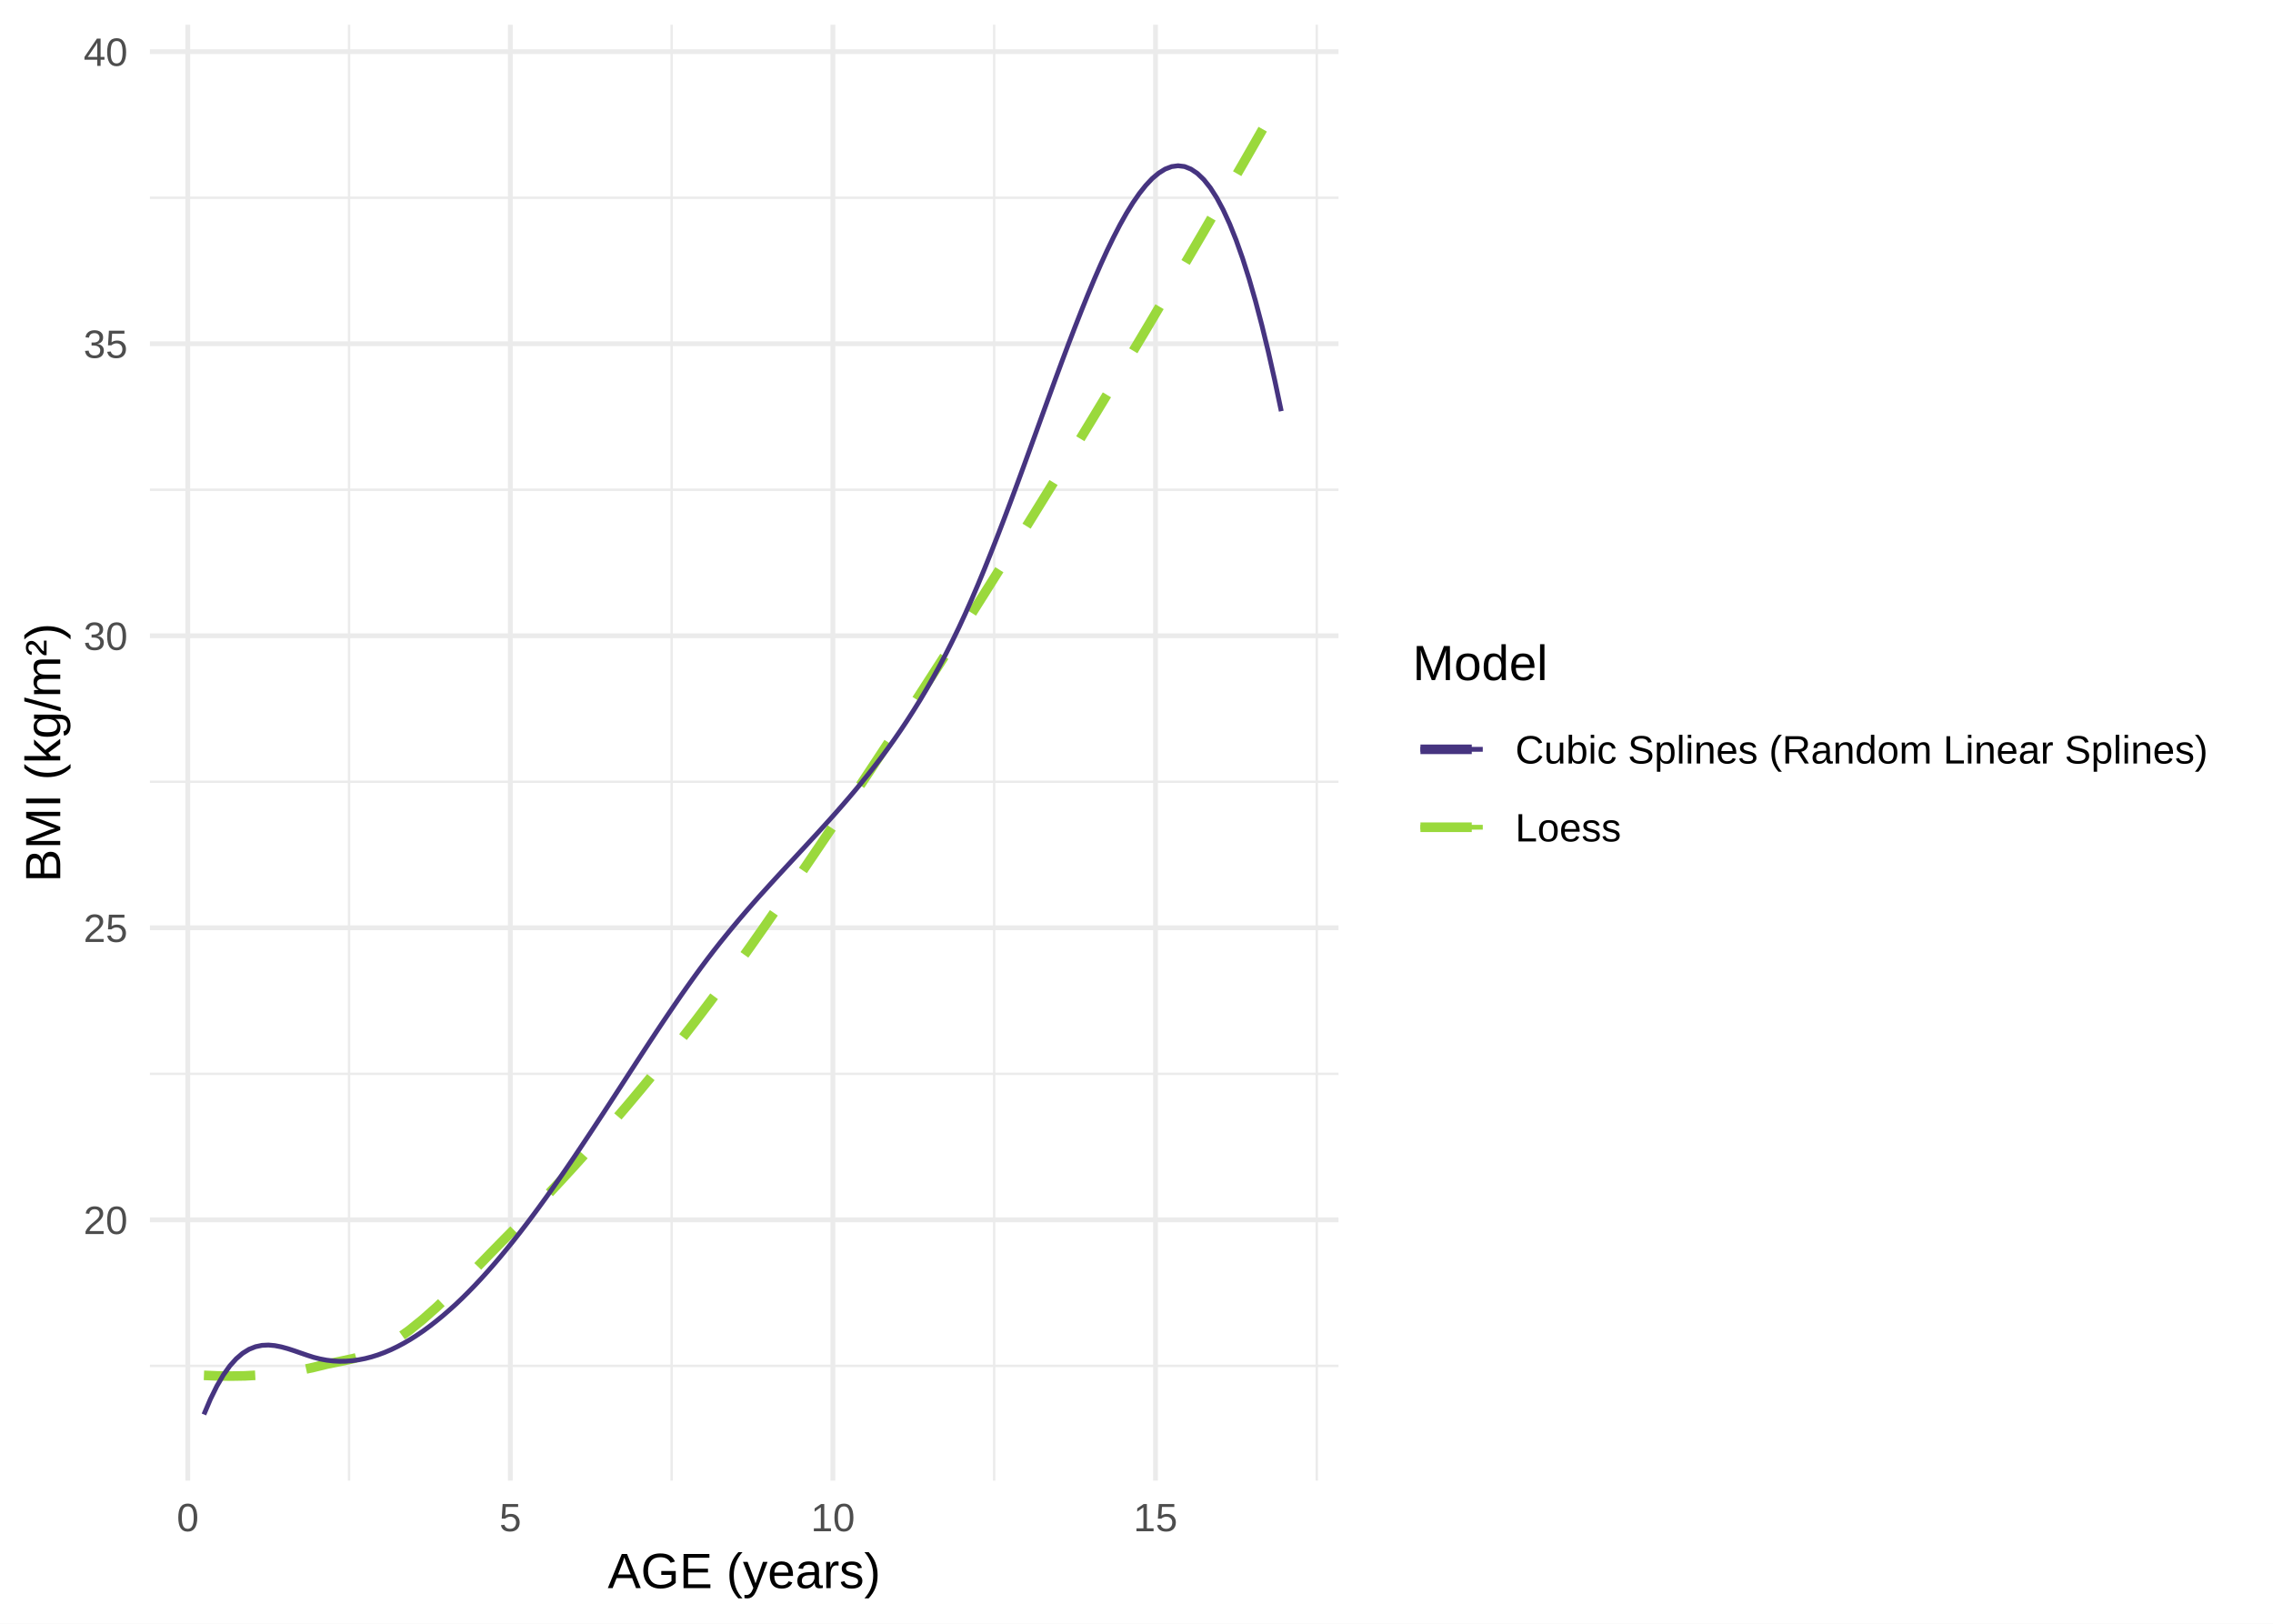
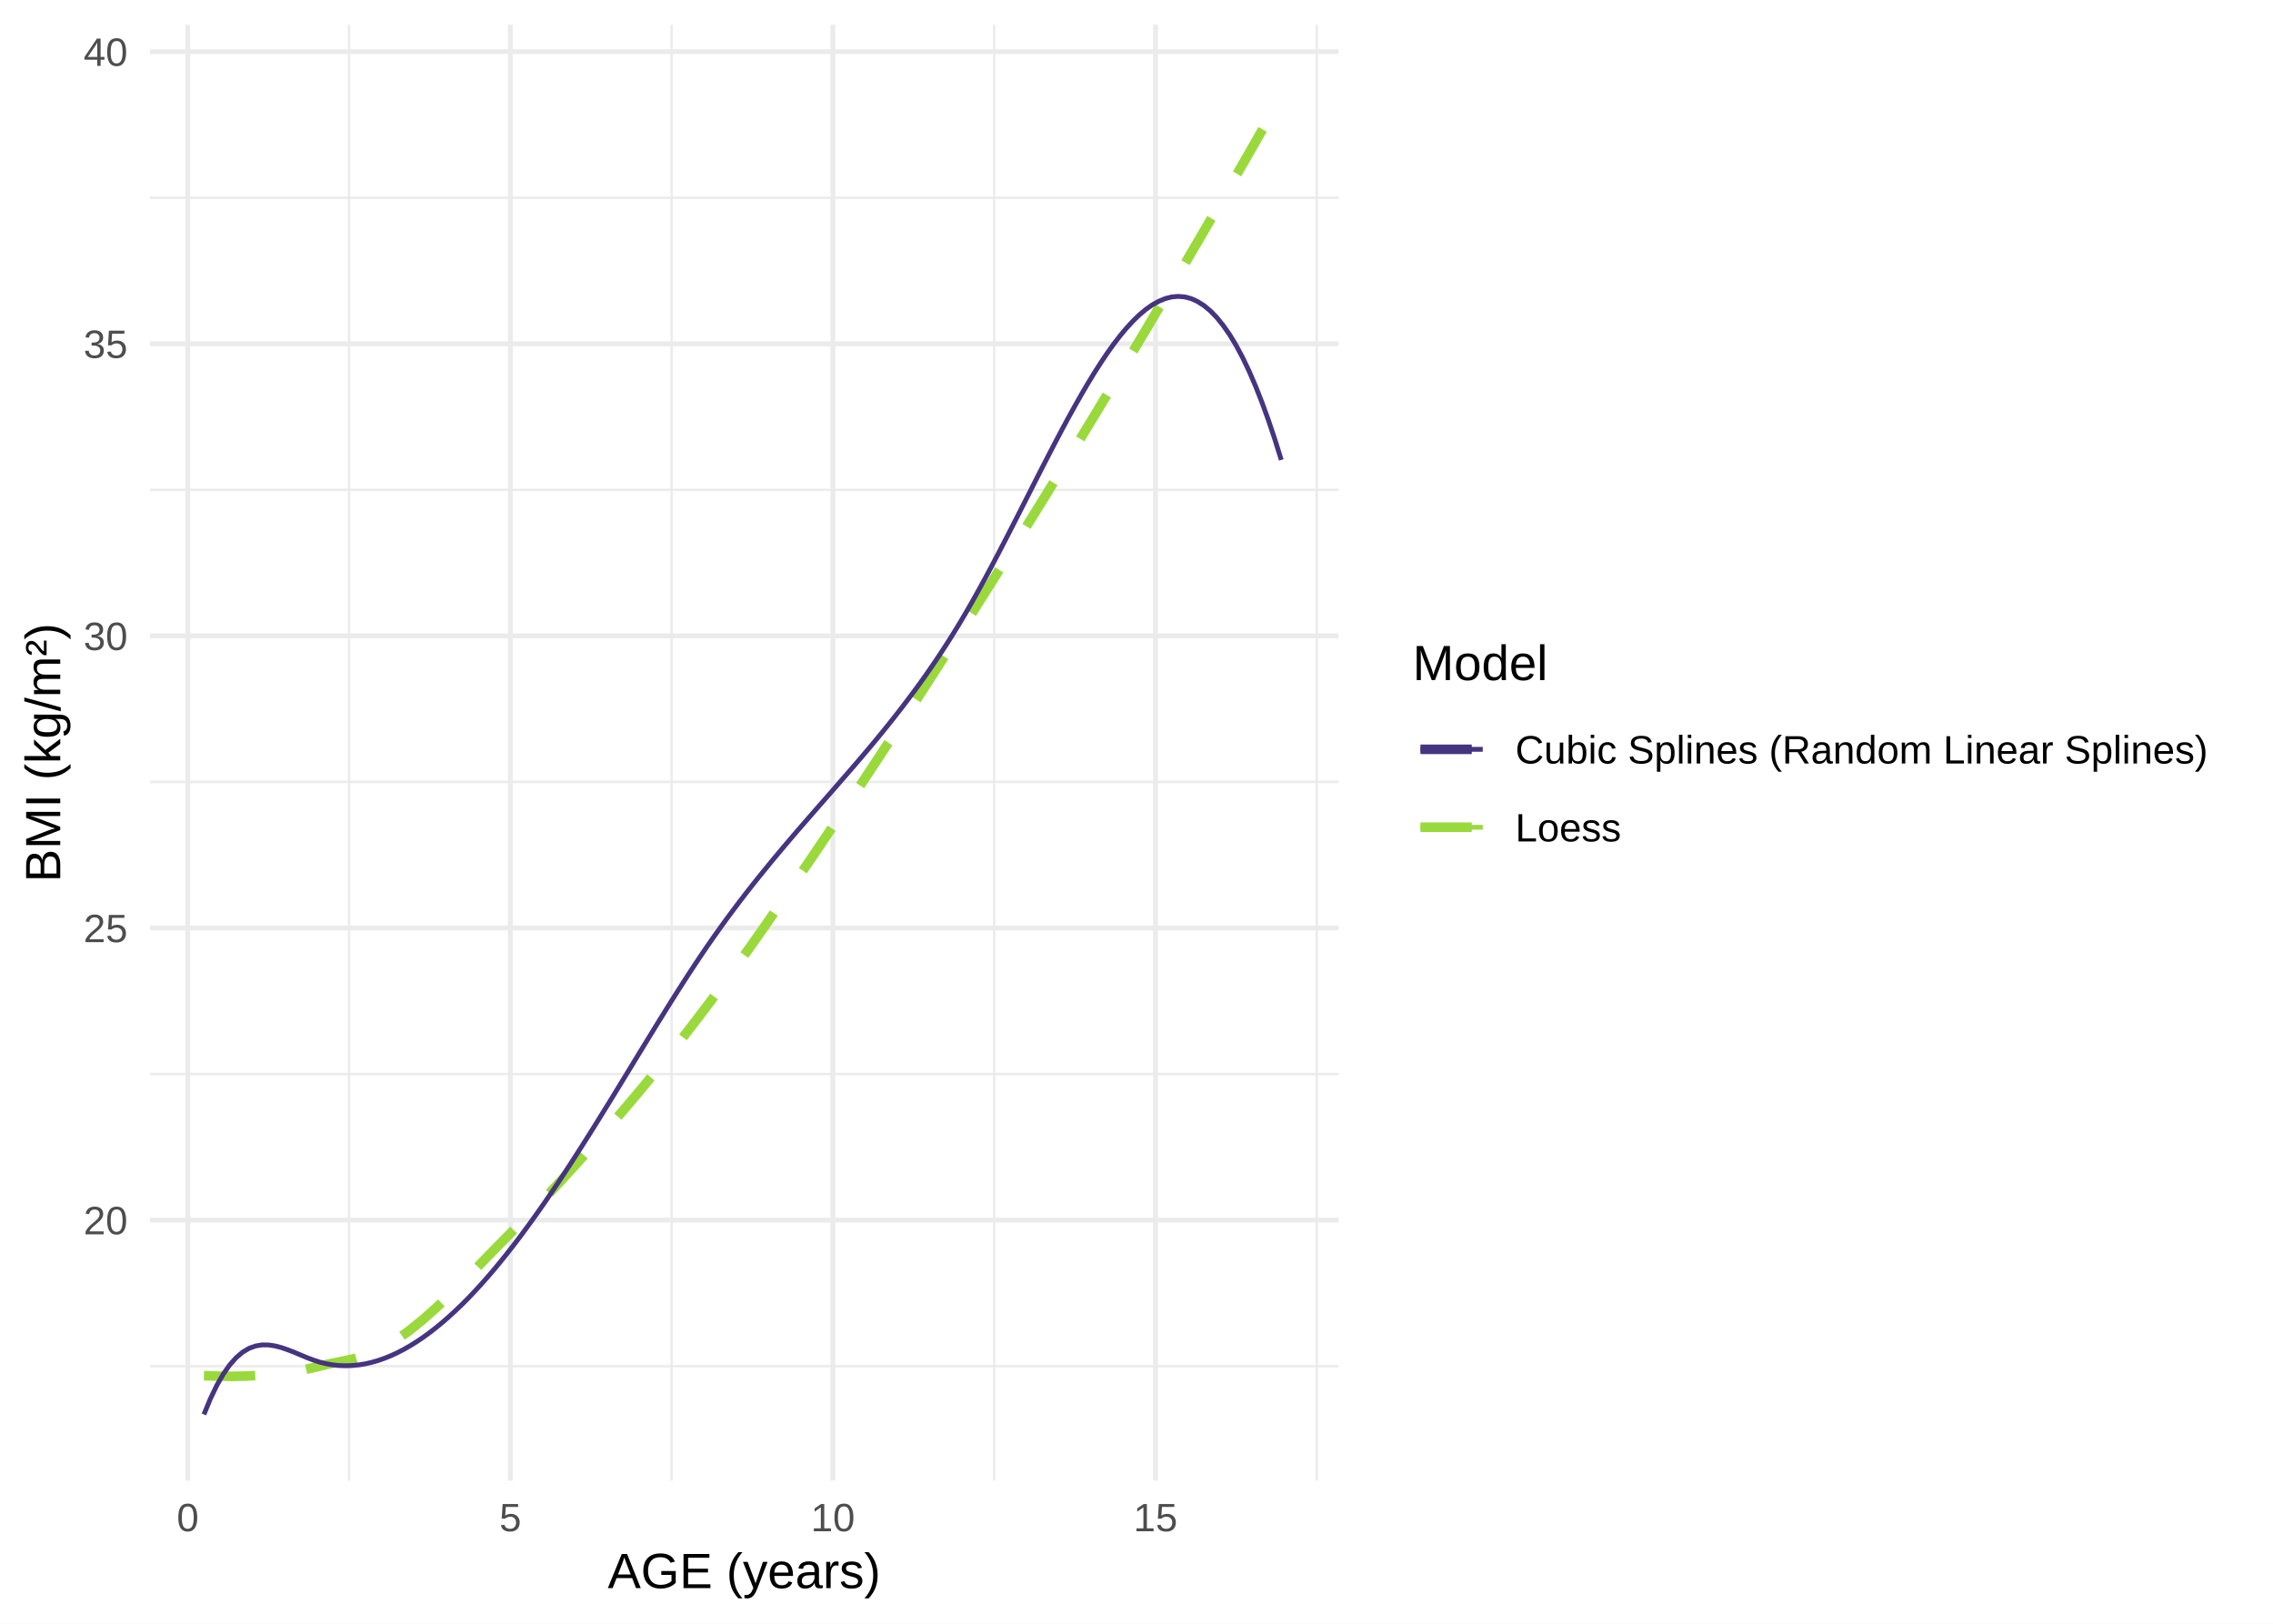
<svg xmlns="http://www.w3.org/2000/svg" class="svglite" width="504.00pt" height="360.00pt" viewBox="0 0 504.00 360.00">
  <defs>
    <style type="text/css">
    .svglite line, .svglite polyline, .svglite polygon, .svglite path, .svglite rect, .svglite circle {
      fill: none;
      stroke: #000000;
      stroke-linecap: round;
      stroke-linejoin: round;
      stroke-miterlimit: 10.00;
    }
  </style>
  </defs>
  <rect width="100%" height="100%" style="stroke: none; fill: #FFFFFF;" />
  <defs>
    <clipPath id="cpMC4wMHw1MDQuMDB8MC4wMHwzNjAuMDA=">
      <rect x="0.00" y="0.00" width="504.00" height="360.00" />
    </clipPath>
  </defs>
  <g clip-path="url(#cpMC4wMHw1MDQuMDB8MC4wMHwzNjAuMDA=)">
</g>
  <defs>
    <clipPath id="cpMzMuMjR8Mjk2Ljc5fDUuNDh8MzI4LjI3">
      <rect x="33.24" y="5.48" width="263.55" height="322.79" />
    </clipPath>
  </defs>
  <g clip-path="url(#cpMzMuMjR8Mjk2Ljc5fDUuNDh8MzI4LjI3)">
-     <polyline points="33.24,302.83 296.79,302.83 " style="stroke-width: 0.53; stroke: #EBEBEB; stroke-linecap: butt;" />
-     <polyline points="33.24,238.08 296.79,238.08 " style="stroke-width: 0.53; stroke: #EBEBEB; stroke-linecap: butt;" />
-     <polyline points="33.24,173.33 296.79,173.33 " style="stroke-width: 0.53; stroke: #EBEBEB; stroke-linecap: butt;" />
-     <polyline points="33.24,108.58 296.79,108.58 " style="stroke-width: 0.53; stroke: #EBEBEB; stroke-linecap: butt;" />
+     <polyline points="33.24,302.89 296.79,302.89 " style="stroke-width: 0.53; stroke: #EBEBEB; stroke-linecap: butt;" />
+     <polyline points="33.24,238.12 296.79,238.12 " style="stroke-width: 0.53; stroke: #EBEBEB; stroke-linecap: butt;" />
+     <polyline points="33.24,173.36 296.79,173.36 " style="stroke-width: 0.53; stroke: #EBEBEB; stroke-linecap: butt;" />
+     <polyline points="33.24,108.60 296.79,108.60 " style="stroke-width: 0.53; stroke: #EBEBEB; stroke-linecap: butt;" />
    <polyline points="33.24,43.84 296.79,43.84 " style="stroke-width: 0.53; stroke: #EBEBEB; stroke-linecap: butt;" />
    <polyline points="77.40,328.27 77.40,5.48 " style="stroke-width: 0.53; stroke: #EBEBEB; stroke-linecap: butt;" />
    <polyline points="148.92,328.27 148.92,5.48 " style="stroke-width: 0.53; stroke: #EBEBEB; stroke-linecap: butt;" />
    <polyline points="220.44,328.27 220.44,5.48 " style="stroke-width: 0.53; stroke: #EBEBEB; stroke-linecap: butt;" />
    <polyline points="291.97,328.27 291.97,5.48 " style="stroke-width: 0.53; stroke: #EBEBEB; stroke-linecap: butt;" />
-     <polyline points="33.24,270.45 296.79,270.45 " style="stroke-width: 1.07; stroke: #EBEBEB; stroke-linecap: butt;" />
-     <polyline points="33.24,205.70 296.79,205.70 " style="stroke-width: 1.07; stroke: #EBEBEB; stroke-linecap: butt;" />
-     <polyline points="33.24,140.96 296.79,140.96 " style="stroke-width: 1.07; stroke: #EBEBEB; stroke-linecap: butt;" />
-     <polyline points="33.24,76.21 296.79,76.21 " style="stroke-width: 1.07; stroke: #EBEBEB; stroke-linecap: butt;" />
+     <polyline points="33.24,270.51 296.79,270.51 " style="stroke-width: 1.07; stroke: #EBEBEB; stroke-linecap: butt;" />
+     <polyline points="33.24,205.74 296.79,205.74 " style="stroke-width: 1.07; stroke: #EBEBEB; stroke-linecap: butt;" />
+     <polyline points="33.24,140.98 296.79,140.98 " style="stroke-width: 1.07; stroke: #EBEBEB; stroke-linecap: butt;" />
+     <polyline points="33.24,76.22 296.79,76.22 " style="stroke-width: 1.07; stroke: #EBEBEB; stroke-linecap: butt;" />
    <polyline points="33.24,11.46 296.79,11.46 " style="stroke-width: 1.07; stroke: #EBEBEB; stroke-linecap: butt;" />
    <polyline points="41.64,328.27 41.64,5.48 " style="stroke-width: 1.07; stroke: #EBEBEB; stroke-linecap: butt;" />
    <polyline points="113.16,328.27 113.16,5.48 " style="stroke-width: 1.07; stroke: #EBEBEB; stroke-linecap: butt;" />
    <polyline points="184.68,328.27 184.68,5.48 " style="stroke-width: 1.07; stroke: #EBEBEB; stroke-linecap: butt;" />
    <polyline points="256.21,328.27 256.21,5.48 " style="stroke-width: 1.07; stroke: #EBEBEB; stroke-linecap: butt;" />
-     <polyline points="45.22,304.93 48.25,305.05 51.28,305.09 54.32,305.04 57.35,304.88 60.38,304.64 63.42,304.30 66.45,303.82 69.48,303.17 72.51,302.43 75.55,301.81 78.58,301.15 81.61,300.25 84.65,298.93 87.68,297.13 90.71,294.98 93.74,292.53 96.78,289.84 99.81,286.95 102.84,283.93 105.88,280.83 108.91,277.71 111.94,274.62 114.97,271.58 118.01,268.48 121.04,265.31 124.07,262.07 127.11,258.76 130.14,255.39 133.17,251.96 136.20,248.46 139.24,244.91 142.27,241.30 145.30,237.62 148.34,233.87 151.37,230.03 154.40,226.11 157.43,222.11 160.47,218.03 163.50,213.88 166.53,209.64 169.57,205.31 172.60,200.93 175.63,196.51 178.66,192.07 181.70,187.59 184.73,183.10 187.76,178.57 190.80,174.02 193.83,169.44 196.86,164.84 199.89,160.21 202.93,155.55 205.96,150.86 208.99,146.15 212.03,141.42 215.06,136.66 218.09,131.87 221.12,127.05 224.16,122.21 227.19,117.35 230.22,112.46 233.26,107.54 236.29,102.60 239.32,97.63 242.35,92.64 245.39,87.62 248.42,82.58 251.45,77.51 254.49,72.42 257.52,67.30 260.55,62.16 263.58,57.00 266.62,51.81 269.65,46.59 272.68,41.35 275.72,36.09 278.75,30.80 281.78,25.49 284.81,20.15 " style="stroke-width: 2.13; stroke: #9AD93C; stroke-dasharray: 11.38,11.38; stroke-linecap: butt;" />
-     <polyline points="45.22,313.60 46.65,310.22 48.08,307.32 49.51,304.87 50.94,302.86 52.37,301.26 53.80,300.03 55.23,299.15 56.66,298.58 58.09,298.28 59.52,298.21 60.95,298.34 62.38,298.62 63.81,299.01 65.25,299.48 66.68,299.98 68.11,300.47 69.54,300.93 70.97,301.29 72.40,301.56 73.83,301.73 75.26,301.81 76.69,301.79 78.12,301.68 79.55,301.48 80.98,301.20 82.41,300.83 83.84,300.38 85.27,299.85 86.70,299.24 88.13,298.55 89.56,297.79 90.99,296.96 92.42,296.05 93.85,295.08 95.28,294.03 96.71,292.92 98.14,291.75 99.57,290.51 101.01,289.22 102.44,287.86 103.87,286.44 105.30,284.97 106.73,283.44 108.16,281.86 109.59,280.23 111.02,278.55 112.45,276.82 113.88,275.05 115.31,273.23 116.74,271.37 118.17,269.47 119.60,267.53 121.03,265.56 122.46,263.55 123.89,261.51 125.32,259.45 126.75,257.36 128.18,255.24 129.61,253.10 131.04,250.95 132.47,248.78 133.90,246.60 135.34,244.40 136.77,242.20 138.20,240.00 139.63,237.80 141.06,235.60 142.49,233.41 143.92,231.23 145.35,229.06 146.78,226.91 148.21,224.79 149.64,222.69 151.07,220.61 152.50,218.58 153.93,216.58 155.36,214.62 156.79,212.71 158.22,210.84 159.65,209.02 161.08,207.25 162.51,205.51 163.94,203.80 165.37,202.13 166.80,200.49 168.23,198.87 169.67,197.28 171.10,195.70 172.53,194.14 173.96,192.59 175.39,191.05 176.82,189.51 178.25,187.97 179.68,186.42 181.11,184.87 182.54,183.30 183.97,181.72 185.40,180.12 186.83,178.49 188.26,176.83 189.69,175.14 191.12,173.40 192.55,171.63 193.98,169.80 195.41,167.92 196.84,165.98 198.27,163.98 199.70,161.91 201.13,159.77 202.56,157.54 204.00,155.23 205.43,152.82 206.86,150.32 208.29,147.72 209.72,145.00 211.15,142.16 212.58,139.21 214.01,136.12 215.44,132.90 216.87,129.56 218.30,126.11 219.73,122.55 221.16,118.91 222.59,115.19 224.02,111.40 225.45,107.56 226.88,103.67 228.31,99.74 229.74,95.81 231.17,91.86 232.60,87.93 234.03,84.02 235.46,80.15 236.89,76.34 238.33,72.59 239.76,68.94 241.19,65.39 242.62,61.96 244.05,58.67 245.48,55.54 246.91,52.59 248.34,49.83 249.77,47.28 251.20,44.96 252.63,42.90 254.06,41.10 255.49,39.58 256.92,38.38 258.35,37.49 259.78,36.94 261.21,36.75 262.64,36.92 264.07,37.49 265.50,38.45 266.93,39.82 268.36,41.62 269.79,43.85 271.22,46.52 272.66,49.65 274.09,53.23 275.52,57.27 276.95,61.77 278.38,66.73 279.81,72.16 281.24,78.04 282.67,84.38 284.10,91.16 " style="stroke-width: 1.07; stroke: #463480; stroke-linecap: butt;" />
+     <polyline points="45.22,304.99 48.25,305.11 51.28,305.15 54.32,305.10 57.35,304.94 60.38,304.70 63.42,304.36 66.45,303.88 69.48,303.23 72.51,302.49 75.55,301.88 78.58,301.21 81.61,300.31 84.65,298.99 87.68,297.19 90.71,295.04 93.74,292.59 96.78,289.90 99.81,287.01 102.84,283.99 105.88,280.89 108.91,277.77 111.94,274.68 114.97,271.64 118.01,268.54 121.04,265.37 124.07,262.12 127.11,258.82 130.14,255.44 133.17,252.01 136.20,248.51 139.24,244.96 142.27,241.35 145.30,237.67 148.34,233.91 151.37,230.07 154.40,226.15 157.43,222.16 160.47,218.08 163.50,213.92 166.53,209.68 169.57,205.36 172.60,200.97 175.63,196.55 178.66,192.10 181.70,187.63 184.73,183.13 187.76,178.61 190.80,174.05 193.83,169.47 196.86,164.87 199.89,160.24 202.93,155.58 205.96,150.89 208.99,146.18 212.03,141.44 215.06,136.68 218.09,131.89 221.12,127.08 224.16,122.24 227.19,117.37 230.22,112.48 233.26,107.56 236.29,102.62 239.32,97.65 242.35,92.66 245.39,87.64 248.42,82.59 251.45,77.53 254.49,72.43 257.52,67.31 260.55,62.17 263.58,57.00 266.62,51.81 269.65,46.60 272.68,41.36 275.72,36.09 278.75,30.80 281.78,25.49 284.81,20.15 " style="stroke-width: 2.13; stroke: #9AD93C; stroke-dasharray: 11.38,11.38; stroke-linecap: butt;" />
+     <polyline points="45.22,313.60 46.65,310.12 48.08,307.14 49.51,304.65 50.94,302.61 52.37,301.00 53.80,299.79 55.23,298.94 56.66,298.42 58.09,298.18 59.52,298.19 60.95,298.40 62.38,298.77 63.81,299.26 65.25,299.82 66.68,300.42 68.11,301.02 69.54,301.56 70.97,302.02 72.40,302.37 73.83,302.61 75.26,302.76 76.69,302.80 78.12,302.75 79.55,302.61 80.98,302.38 82.41,302.05 83.84,301.64 85.27,301.14 86.70,300.56 88.13,299.90 89.56,299.16 90.99,298.34 92.42,297.45 93.85,296.48 95.28,295.44 96.71,294.33 98.14,293.15 99.57,291.90 101.01,290.58 102.44,289.21 103.87,287.77 105.30,286.26 106.73,284.70 108.16,283.08 109.59,281.41 111.02,279.68 112.45,277.90 113.88,276.07 115.31,274.19 116.74,272.26 118.17,270.29 119.60,268.28 121.03,266.23 122.46,264.13 123.89,262.01 125.32,259.84 126.75,257.65 128.18,255.43 129.61,253.18 131.04,250.92 132.47,248.63 133.90,246.32 135.34,244.00 136.77,241.66 138.20,239.32 139.63,236.98 141.06,234.63 142.49,232.29 143.92,229.95 145.35,227.62 146.78,225.31 148.21,223.01 149.64,220.74 151.07,218.49 152.50,216.27 153.93,214.09 155.36,211.94 156.79,209.84 158.22,207.78 159.65,205.77 161.08,203.79 162.51,201.86 163.94,199.96 165.37,198.10 166.80,196.27 168.23,194.48 169.67,192.71 171.10,190.96 172.53,189.24 173.96,187.54 175.39,185.86 176.82,184.19 178.25,182.54 179.68,180.90 181.11,179.26 182.54,177.63 183.97,176.00 185.40,174.36 186.83,172.72 188.26,171.08 189.69,169.42 191.12,167.75 192.55,166.06 193.98,164.35 195.41,162.61 196.84,160.85 198.27,159.05 199.70,157.22 201.13,155.35 202.56,153.44 204.00,151.48 205.43,149.47 206.86,147.40 208.29,145.28 209.72,143.09 211.15,140.84 212.58,138.51 214.01,136.11 215.44,133.63 216.87,131.08 218.30,128.47 219.73,125.81 221.16,123.10 222.59,120.35 224.02,117.57 225.45,114.77 226.88,111.96 228.31,109.14 229.74,106.32 231.17,103.52 232.60,100.74 234.03,97.99 235.46,95.28 236.89,92.62 238.33,90.02 239.76,87.50 241.19,85.06 242.62,82.71 244.05,80.47 245.48,78.34 246.91,76.33 248.34,74.47 249.77,72.75 251.20,71.20 252.63,69.81 254.06,68.61 255.49,67.60 256.92,66.80 258.35,66.21 259.78,65.84 261.21,65.71 262.64,65.82 264.07,66.19 265.50,66.83 266.93,67.73 268.36,68.91 269.79,70.38 271.22,72.15 272.66,74.21 274.09,76.58 275.52,79.26 276.95,82.25 278.38,85.56 279.81,89.19 281.24,93.13 282.67,97.39 284.10,101.97 " style="stroke-width: 1.07; stroke: #463480; stroke-linecap: butt;" />
  </g>
  <g clip-path="url(#cpMC4wMHw1MDQuMDB8MC4wMHwzNjAuMDA=)">
-     <text x="28.31" y="273.60" text-anchor="end" style="font-size: 8.80px; fill: #4D4D4D; font-family: Arial;" textLength="9.79px" lengthAdjust="spacingAndGlyphs">20</text>
-     <text x="28.31" y="208.85" text-anchor="end" style="font-size: 8.80px; fill: #4D4D4D; font-family: Arial;" textLength="9.79px" lengthAdjust="spacingAndGlyphs">25</text>
-     <text x="28.31" y="144.11" text-anchor="end" style="font-size: 8.80px; fill: #4D4D4D; font-family: Arial;" textLength="9.79px" lengthAdjust="spacingAndGlyphs">30</text>
-     <text x="28.31" y="79.36" text-anchor="end" style="font-size: 8.80px; fill: #4D4D4D; font-family: Arial;" textLength="9.79px" lengthAdjust="spacingAndGlyphs">35</text>
+     <text x="28.31" y="273.66" text-anchor="end" style="font-size: 8.80px; fill: #4D4D4D; font-family: Arial;" textLength="9.79px" lengthAdjust="spacingAndGlyphs">20</text>
+     <text x="28.31" y="208.89" text-anchor="end" style="font-size: 8.80px; fill: #4D4D4D; font-family: Arial;" textLength="9.79px" lengthAdjust="spacingAndGlyphs">25</text>
+     <text x="28.31" y="144.13" text-anchor="end" style="font-size: 8.80px; fill: #4D4D4D; font-family: Arial;" textLength="9.79px" lengthAdjust="spacingAndGlyphs">30</text>
+     <text x="28.31" y="79.37" text-anchor="end" style="font-size: 8.80px; fill: #4D4D4D; font-family: Arial;" textLength="9.79px" lengthAdjust="spacingAndGlyphs">35</text>
    <text x="28.31" y="14.61" text-anchor="end" style="font-size: 8.80px; fill: #4D4D4D; font-family: Arial;" textLength="9.79px" lengthAdjust="spacingAndGlyphs">40</text>
    <text x="41.64" y="339.50" text-anchor="middle" style="font-size: 8.80px; fill: #4D4D4D; font-family: Arial;" textLength="4.90px" lengthAdjust="spacingAndGlyphs">0</text>
    <text x="113.16" y="339.50" text-anchor="middle" style="font-size: 8.80px; fill: #4D4D4D; font-family: Arial;" textLength="4.90px" lengthAdjust="spacingAndGlyphs">5</text>
    <text x="184.68" y="339.50" text-anchor="middle" style="font-size: 8.80px; fill: #4D4D4D; font-family: Arial;" textLength="9.79px" lengthAdjust="spacingAndGlyphs">10</text>
    <text x="256.21" y="339.50" text-anchor="middle" style="font-size: 8.80px; fill: #4D4D4D; font-family: Arial;" textLength="9.79px" lengthAdjust="spacingAndGlyphs">15</text>
    <text x="165.02" y="352.10" text-anchor="middle" style="font-size: 11.00px; font-family: Arial;" textLength="60.53px" lengthAdjust="spacingAndGlyphs">AGE (years)</text>
    <text transform="translate(13.36,166.88) rotate(-90)" text-anchor="middle" style="font-size: 11.00px; font-family: Arial;" textLength="57.46px" lengthAdjust="spacingAndGlyphs">BMI (kg/m²)</text>
    <text x="313.23" y="150.79" style="font-size: 11.00px; font-family: Arial;" textLength="29.97px" lengthAdjust="spacingAndGlyphs">Model</text>
    <line x1="314.96" y1="166.13" x2="328.78" y2="166.13" style="stroke-width: 2.13; stroke: #463480; stroke-dasharray: 11.38,11.38; stroke-linecap: butt;" />
    <line x1="314.96" y1="166.13" x2="328.78" y2="166.13" style="stroke-width: 1.07; stroke: #463480; stroke-linecap: butt;" />
    <line x1="314.96" y1="183.41" x2="328.78" y2="183.41" style="stroke-width: 2.13; stroke: #9AD93C; stroke-dasharray: 11.38,11.38; stroke-linecap: butt;" />
    <line x1="314.96" y1="183.41" x2="328.78" y2="183.41" style="stroke-width: 1.07; stroke: #9AD93C; stroke-linecap: butt;" />
    <text x="335.99" y="169.28" style="font-size: 8.80px; font-family: Arial;" textLength="153.59px" lengthAdjust="spacingAndGlyphs">Cubic Splines (Random Linear Splines)</text>
    <text x="335.99" y="186.56" style="font-size: 8.80px; font-family: Arial;" textLength="23.49px" lengthAdjust="spacingAndGlyphs">Loess</text>
  </g>
</svg>
